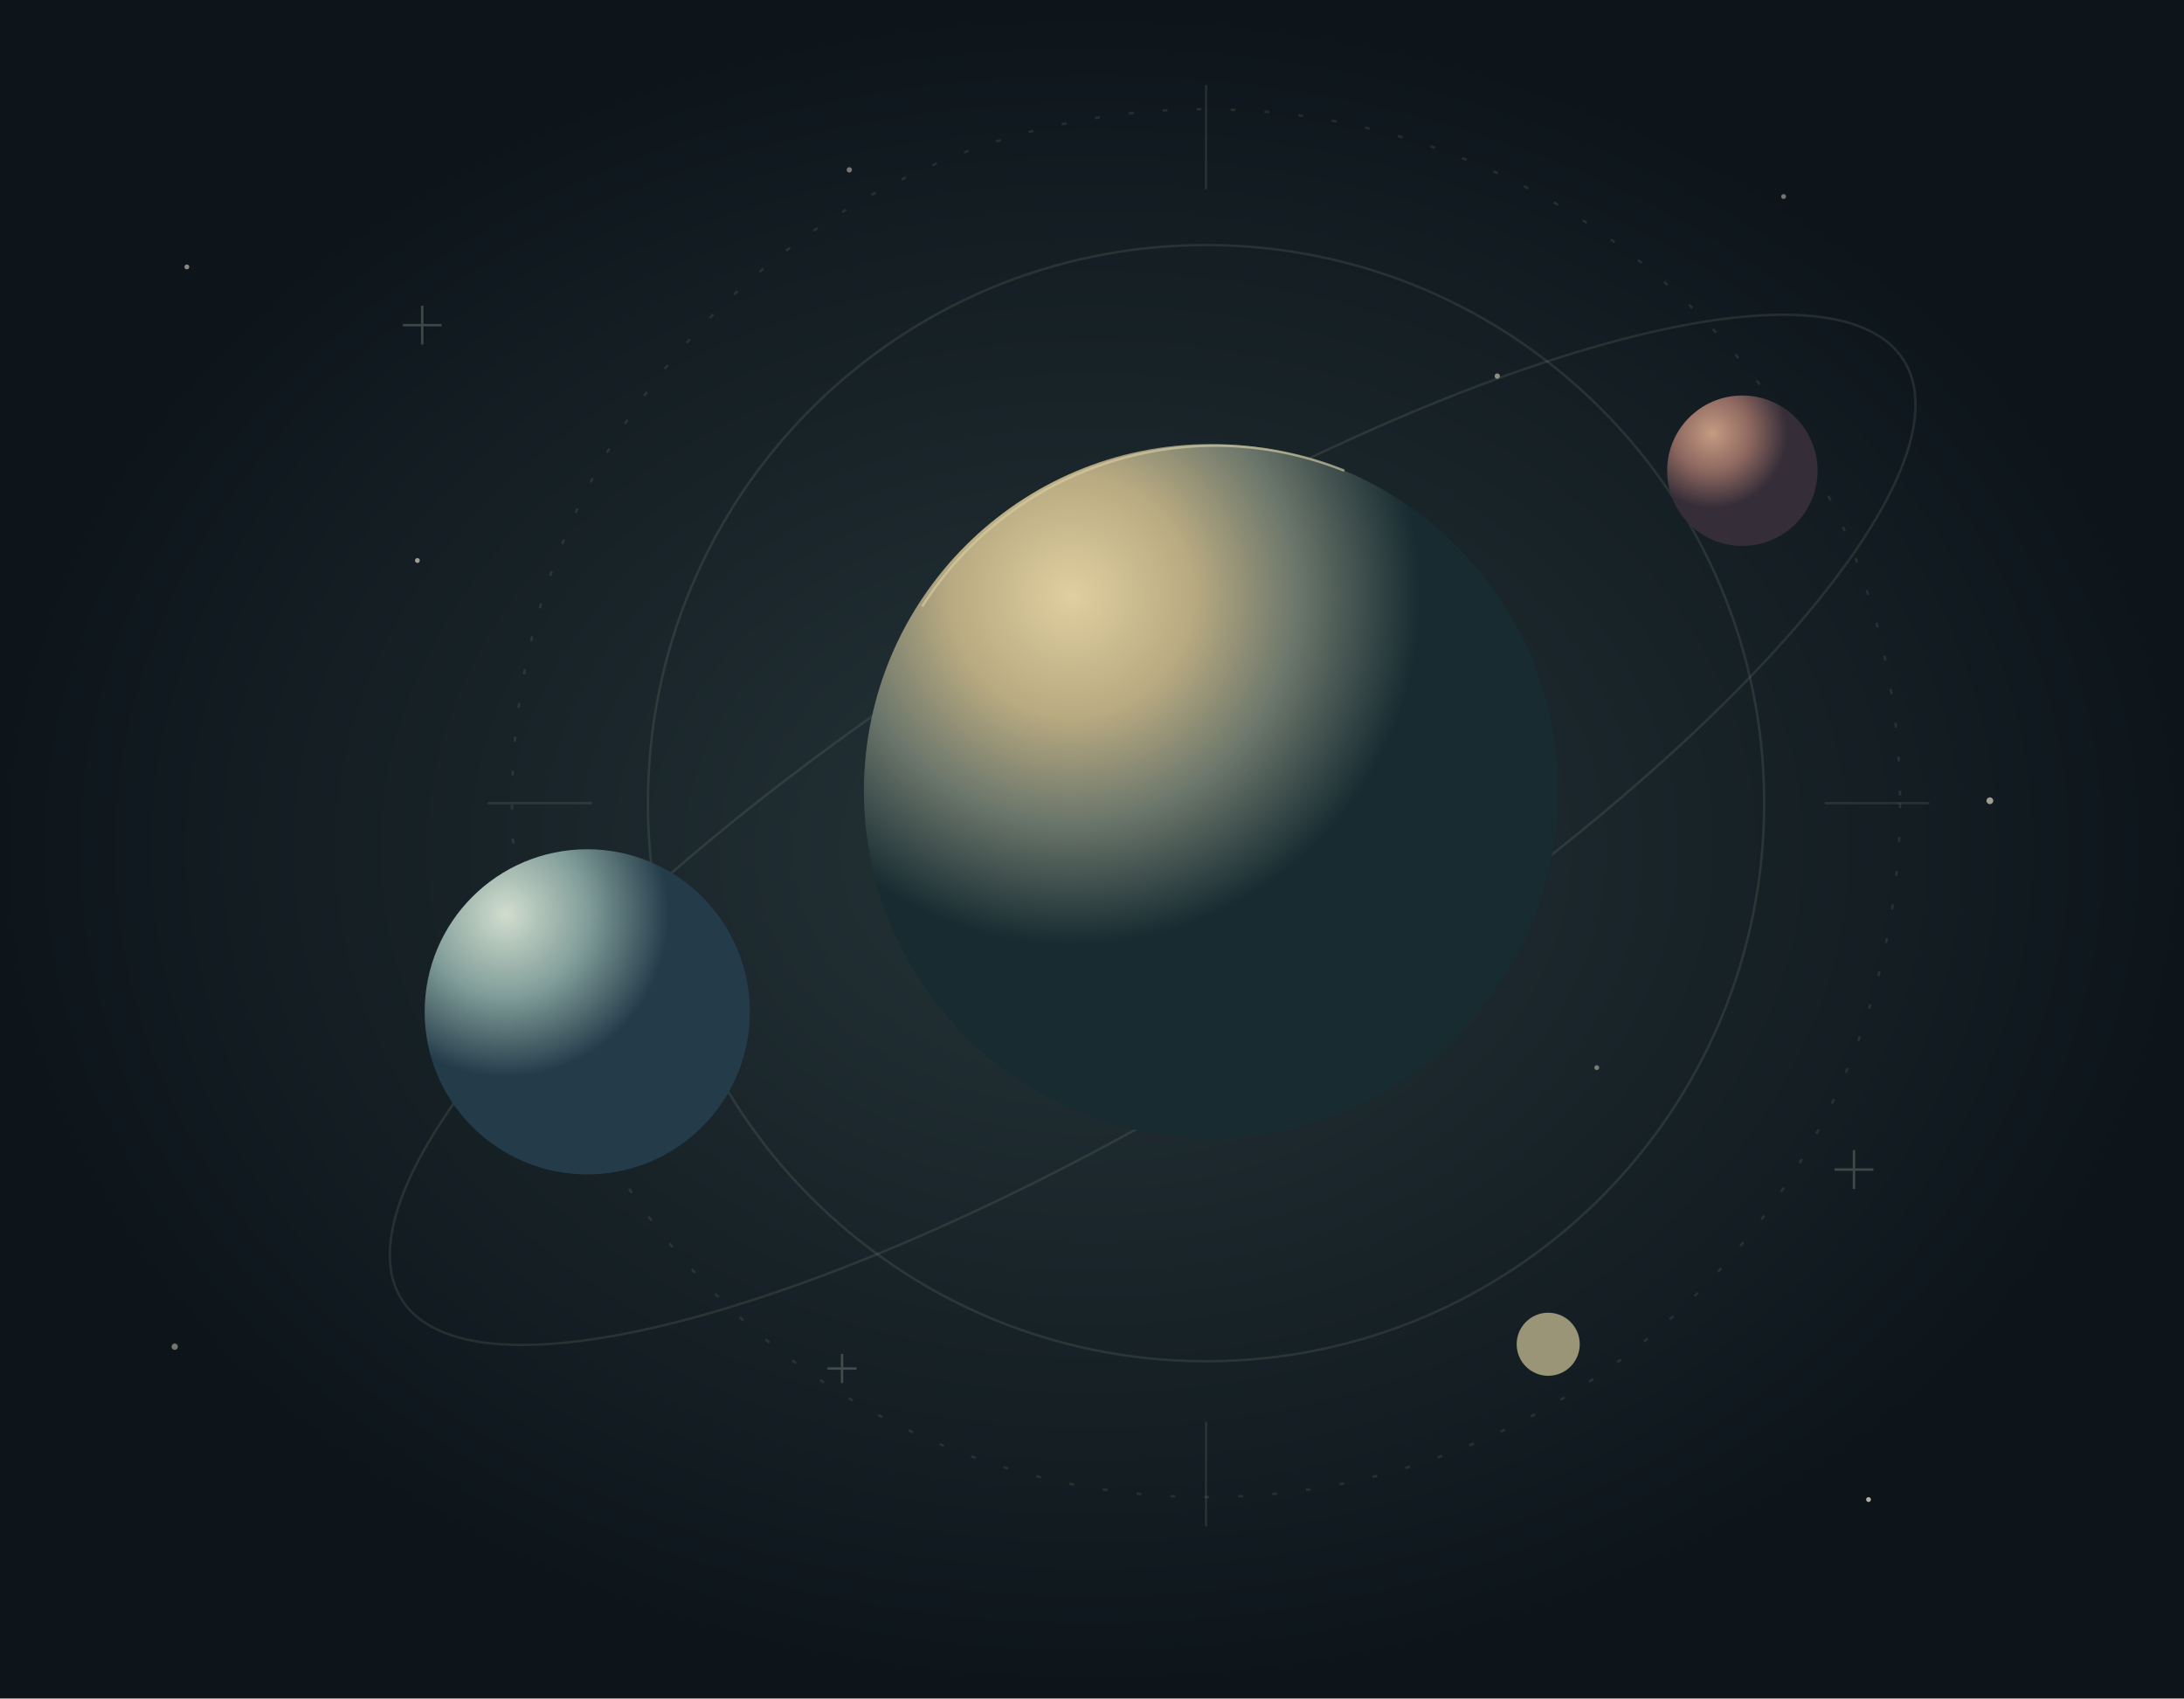
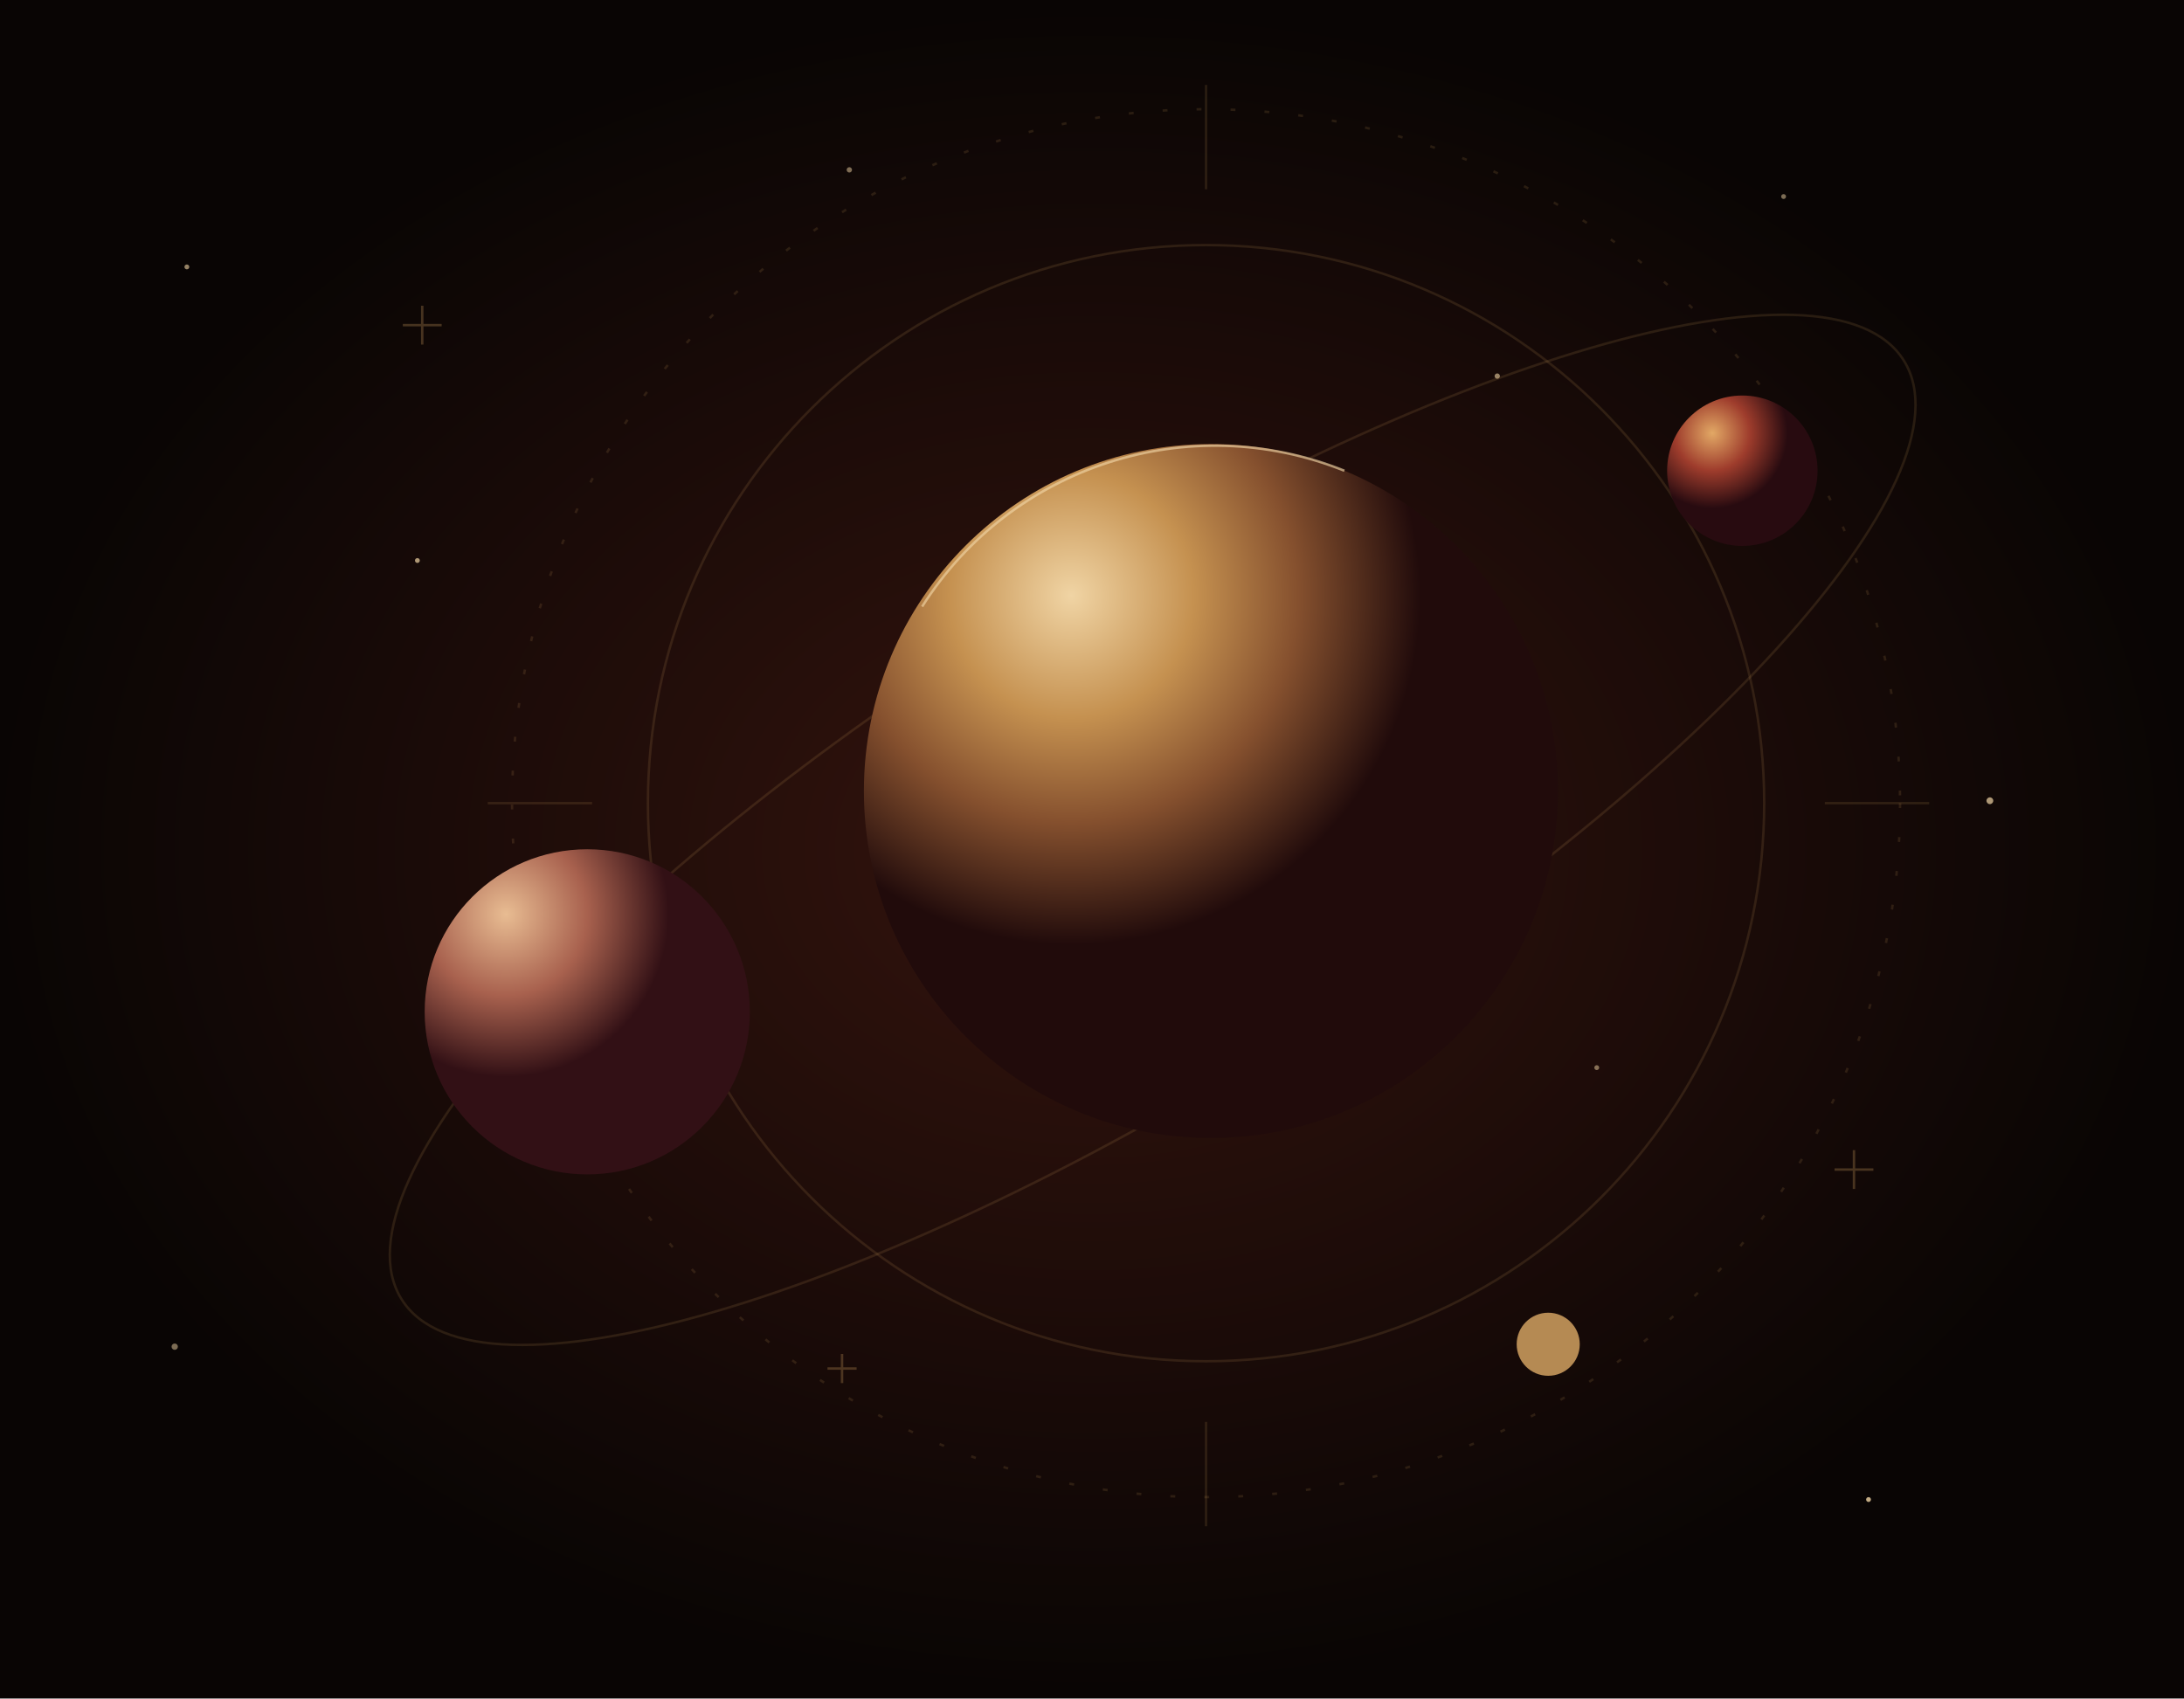
<svg xmlns="http://www.w3.org/2000/svg" viewBox="0 0 900 700" fill="none">
  <defs>
    <radialGradient id="space">
-       <stop stop-color="#253438" />
-       <stop offset="1" stop-color="#0d151b" />
+       <stop stop-color="#35140e" />
+       <stop offset="1" stop-color="#090504" />
    </radialGradient>
    <radialGradient id="planet" cx=".3" cy=".22">
-       <stop stop-color="#e0cf9f" />
-       <stop offset=".35" stop-color="#b8aa81" />
-       <stop offset=".65" stop-color="#6b766b" />
-       <stop offset="1" stop-color="#172b31" />
+       <stop stop-color="#f0d4a4" />
+       <stop offset=".35" stop-color="#c59150" />
+       <stop offset=".65" stop-color="#85502e" />
+       <stop offset="1" stop-color="#210b0b" />
    </radialGradient>
    <radialGradient id="moon" cx=".25" cy=".2">
-       <stop stop-color="#d1ddce" />
-       <stop offset=".5" stop-color="#829e9a" />
-       <stop offset="1" stop-color="#243c4a" />
+       <stop stop-color="#e8bc92" />
+       <stop offset=".5" stop-color="#a8614e" />
+       <stop offset="1" stop-color="#321015" />
    </radialGradient>
    <radialGradient id="small" cx=".3" cy=".25">
-       <stop stop-color="#c59b82" />
-       <stop offset=".5" stop-color="#8f6961" />
-       <stop offset="1" stop-color="#352d38" />
+       <stop stop-color="#e2a865" />
+       <stop offset=".5" stop-color="#9e3c2c" />
+       <stop offset="1" stop-color="#280b10" />
    </radialGradient>
  </defs>
  <path fill="url(#space)" d="M0 0h900v700H0z" />
-   <circle cx="77" cy="110" r="1" fill="#ddd6c2" opacity="0.6" />
-   <circle cx="172" cy="231" r="1" fill="#ddd6c2" opacity="0.7" />
-   <circle cx="350" cy="70" r="1.1" fill="#ddd6c2" opacity="0.5" />
-   <circle cx="617" cy="155" r="1.1" fill="#ddd6c2" opacity="0.6" />
-   <circle cx="735" cy="81" r="1" fill="#ddd6c2" opacity="0.5" />
-   <circle cx="820" cy="330" r="1.4" fill="#ddd6c2" opacity="0.7" />
-   <circle cx="770" cy="618" r="1" fill="#ddd6c2" opacity="0.8" />
-   <circle cx="535" cy="765" r="1.2" fill="#ddd6c2" opacity="0.5" />
-   <circle cx="210" cy="745" r="1" fill="#ddd6c2" opacity="0.6" />
-   <circle cx="72" cy="555" r="1.3" fill="#ddd6c2" opacity="0.5" />
-   <circle cx="250" cy="392" r="1" fill="#ddd6c2" opacity="0.4" />
-   <circle cx="658" cy="440" r="1" fill="#ddd6c2" opacity="0.5" />
-   <circle cx="428" cy="835" r="1" fill="#ddd6c2" opacity="0.4" />
-   <circle cx="812" cy="818" r="1" fill="#ddd6c2" opacity="0.6" />
-   <circle cx="97" cy="816" r="1" fill="#ddd6c2" opacity="0.4" />
-   <g stroke="#9daa9b" stroke-opacity=".15">
+   <circle cx="77" cy="110" r="1" fill="#f0d4a4" opacity="0.6" />
+   <circle cx="172" cy="231" r="1" fill="#f0d4a4" opacity="0.7" />
+   <circle cx="350" cy="70" r="1.1" fill="#f0d4a4" opacity="0.5" />
+   <circle cx="617" cy="155" r="1.1" fill="#f0d4a4" opacity="0.6" />
+   <circle cx="735" cy="81" r="1" fill="#f0d4a4" opacity="0.5" />
+   <circle cx="820" cy="330" r="1.4" fill="#f0d4a4" opacity="0.7" />
+   <circle cx="770" cy="618" r="1" fill="#f0d4a4" opacity="0.8" />
+   <circle cx="535" cy="765" r="1.2" fill="#f0d4a4" opacity="0.5" />
+   <circle cx="210" cy="745" r="1" fill="#f0d4a4" opacity="0.6" />
+   <circle cx="72" cy="555" r="1.3" fill="#f0d4a4" opacity="0.5" />
+   <circle cx="250" cy="392" r="1" fill="#f0d4a4" opacity="0.4" />
+   <circle cx="658" cy="440" r="1" fill="#f0d4a4" opacity="0.5" />
+   <circle cx="428" cy="835" r="1" fill="#f0d4a4" opacity="0.4" />
+   <circle cx="812" cy="818" r="1" fill="#f0d4a4" opacity="0.6" />
+   <circle cx="97" cy="816" r="1" fill="#f0d4a4" opacity="0.4" />
+   <g stroke="#c99b5b" stroke-opacity=".15">
    <circle cx="497" cy="331" r="230" />
    <circle cx="497" cy="331" r="286" stroke-dasharray="2 12" />
    <path d="M497 35v43m0 508v43M201 331h43m508 0h43" />
    <ellipse cx="475" cy="342" rx="365" ry="103" transform="rotate(-32 475 342)" />
  </g>
  <circle cx="499" cy="326" r="143" fill="url(#planet)" />
-   <path d="M380 250a143 143 0 0 1 174-56" stroke="#d7cda5" stroke-opacity=".65" />
+   <path d="M380 250a143 143 0 0 1 174-56" stroke="#f0d4a4" stroke-opacity=".65" />
  <circle cx="242" cy="417" r="67" fill="url(#moon)" />
  <circle cx="718" cy="194" r="31" fill="url(#small)" />
-   <circle cx="638" cy="554" r="13" fill="#9b9578" />
-   <g stroke="#a9b39e" stroke-opacity=".3">
+   <circle cx="638" cy="554" r="13" fill="#b58a53" />
+   <g stroke="#c99b5b" stroke-opacity=".3">
    <path d="M166 134h16m-8-8v16M756 482h16m-8-8v16M341 564h12m-6-6v12" />
  </g>
</svg>
